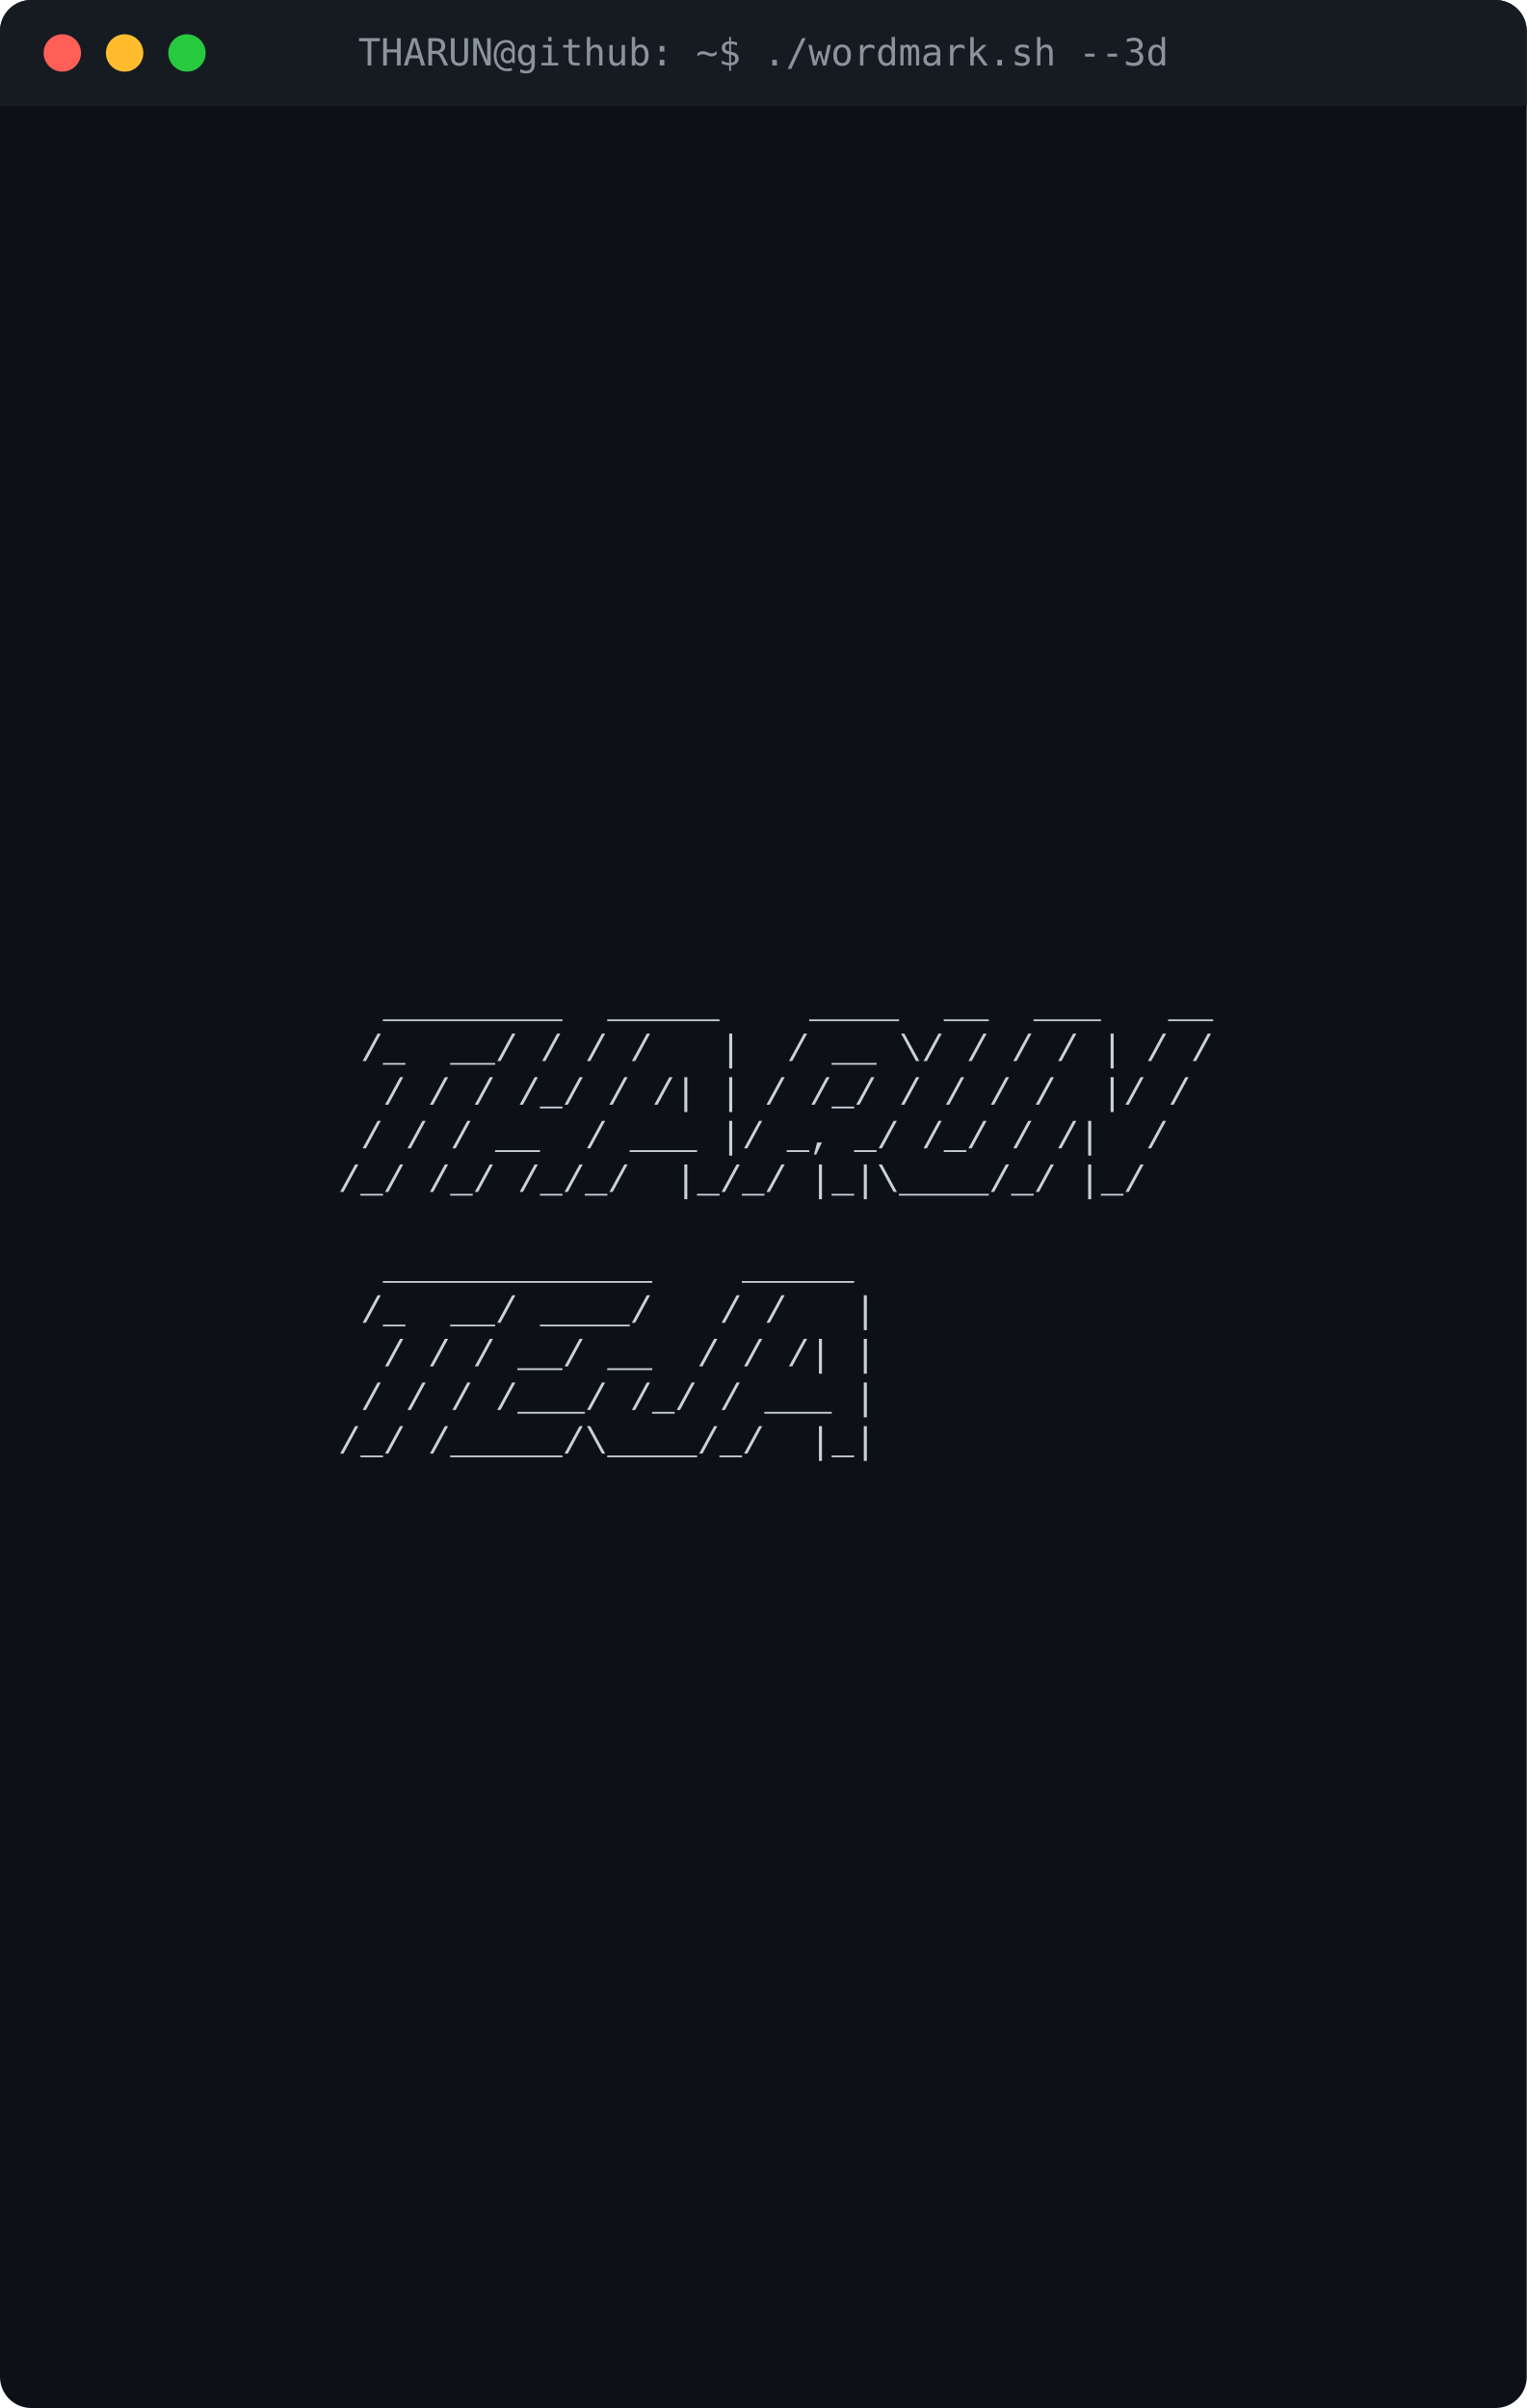
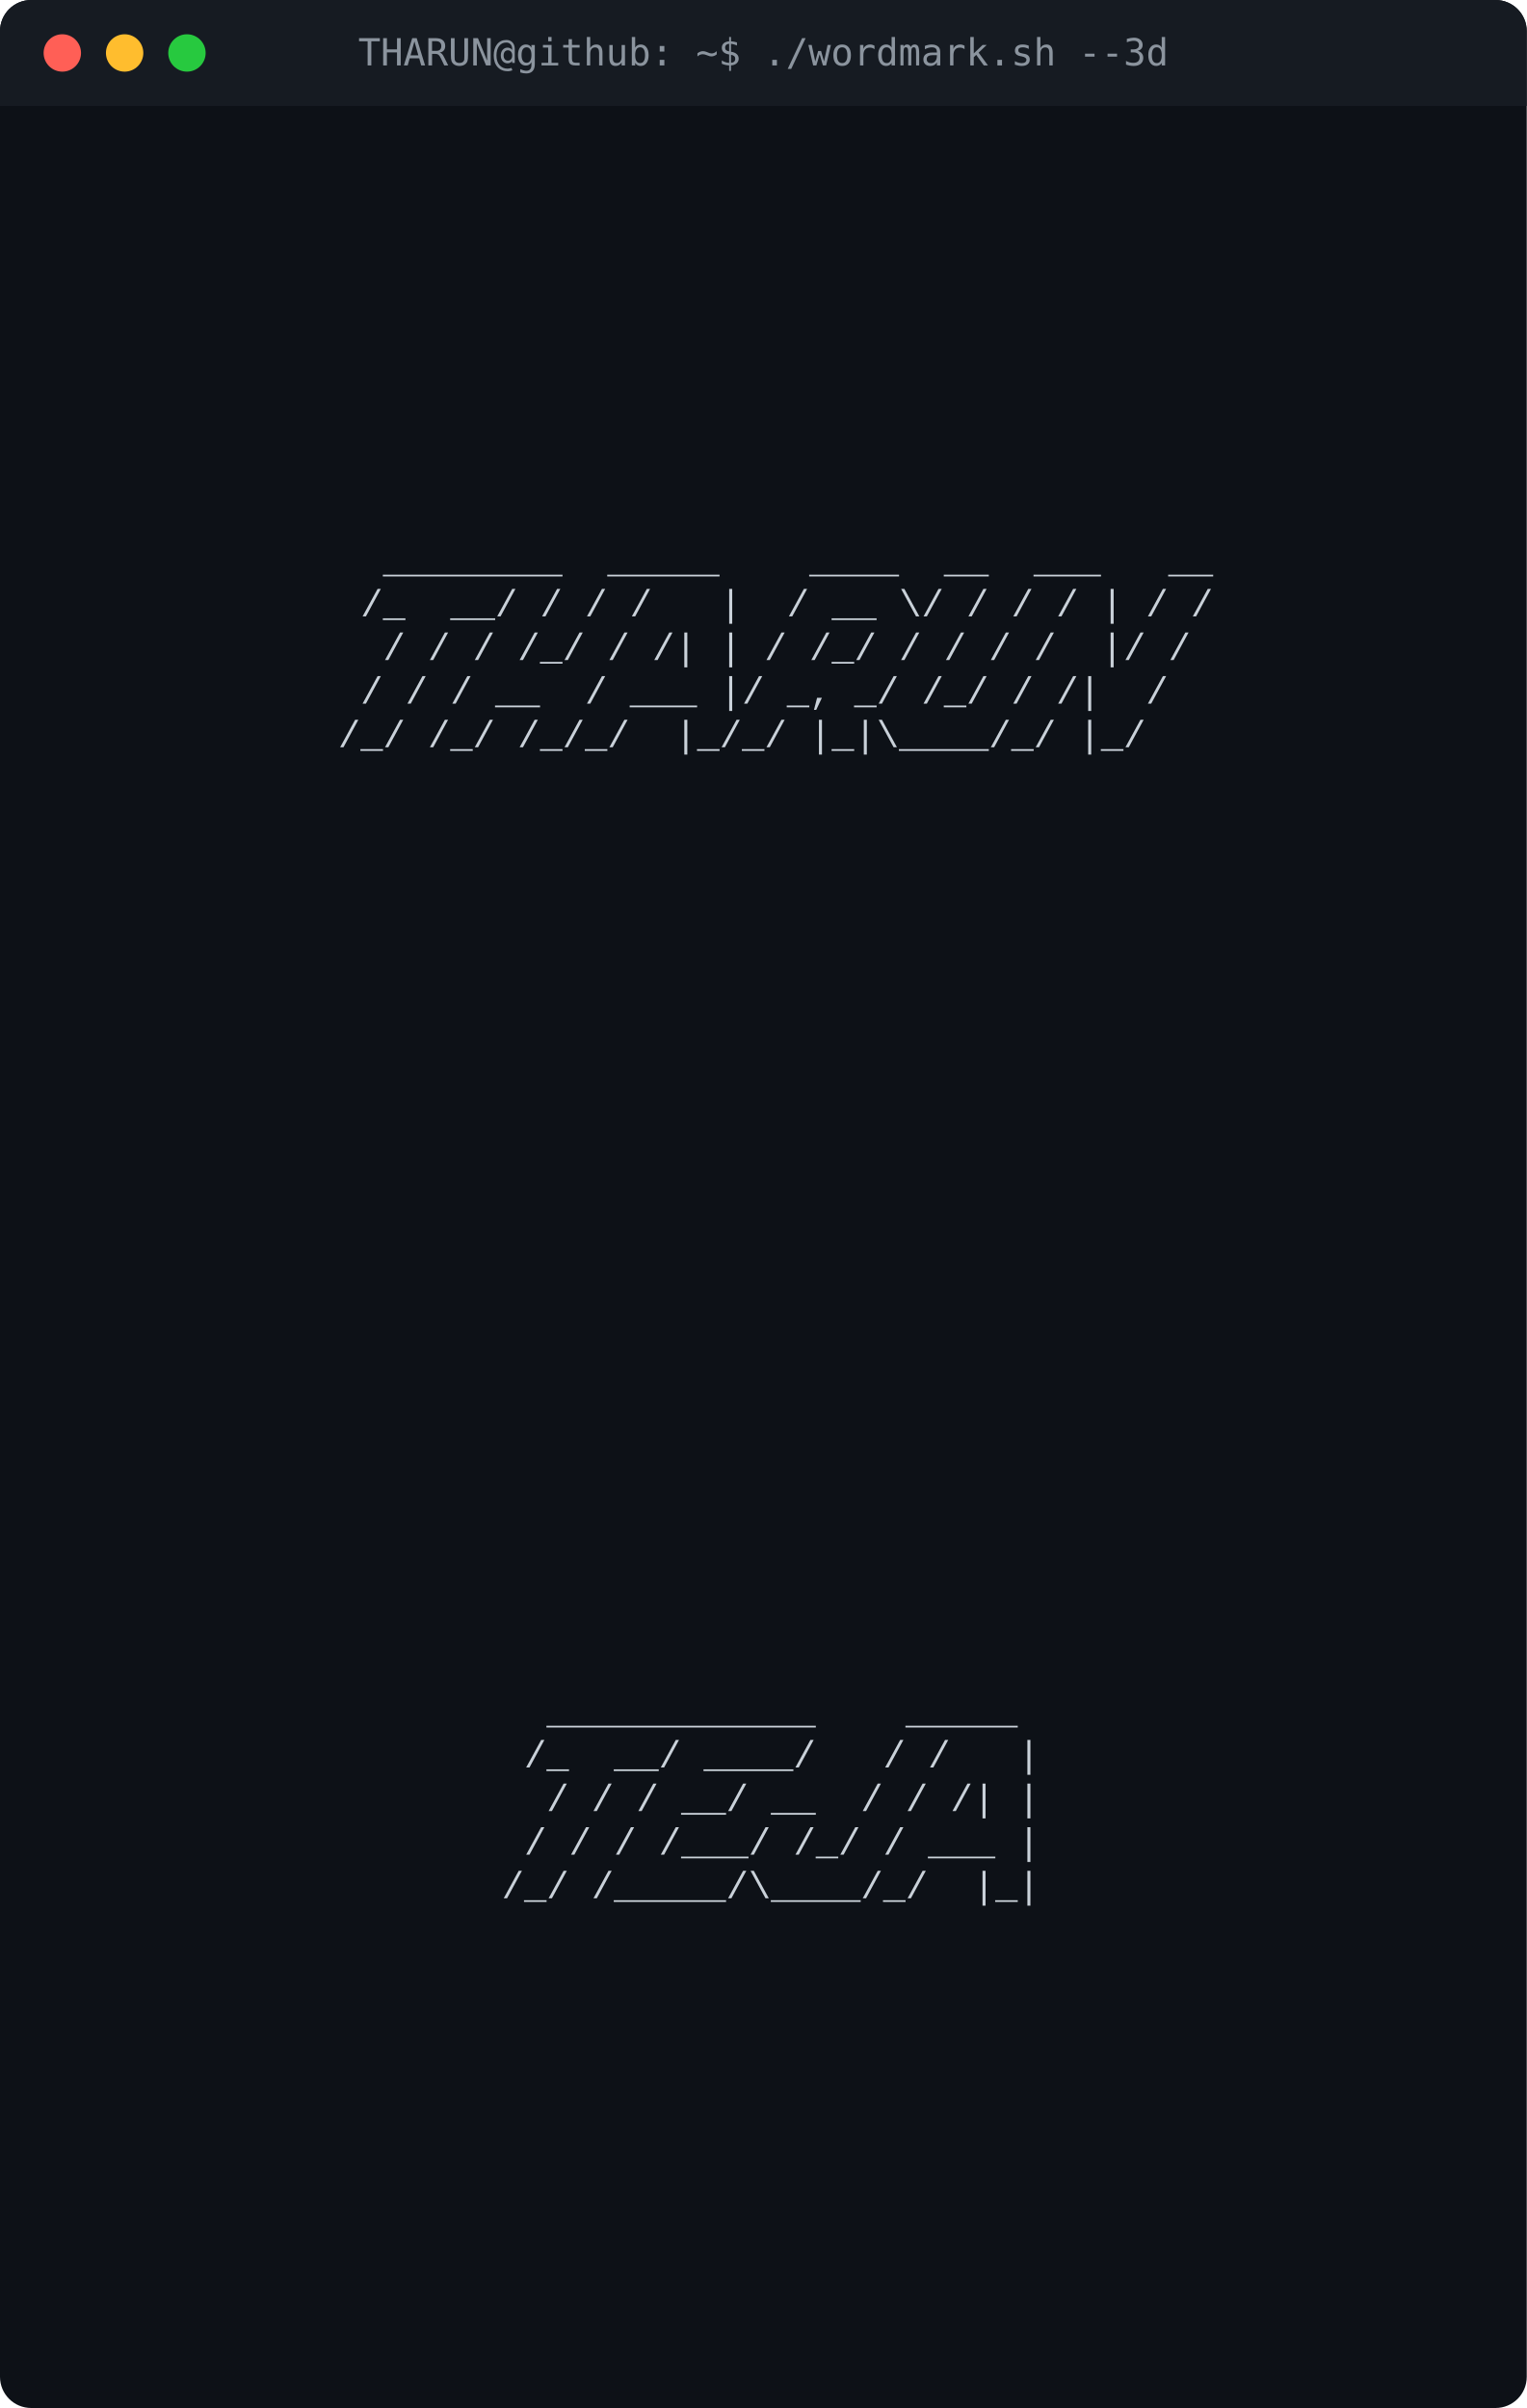
<svg xmlns="http://www.w3.org/2000/svg" viewBox="0 0 490 773" width="490" height="773">
  <rect width="490" height="773" rx="10" fill="#0d1117" />
  <path d="M0 10a10 10 0 0 1 10-10h470a10 10 0 0 1 10 10v24H0z" fill="#161b22" />
  <circle cx="20" cy="17.0" r="6" fill="#ff5f56" />
  <circle cx="40" cy="17.0" r="6" fill="#ffbd2e" />
  <circle cx="60" cy="17.0" r="6" fill="#27c93f" />
  <text x="245.0" y="21.0" text-anchor="middle" fill="#8b949e" font-family="ui-monospace,Menlo,Consolas,monospace" font-size="12">THARUN@github: ~$ ./wordmark.sh --3d</text>
  <g font-family="ui-monospace,SFMono-Regular,Menlo,Consolas,'Courier New',monospace" font-size="12" fill="#c9d1d9">
-     <text x="108.5" y="326.5" xml:space="preserve" style="white-space:pre;">  ________  _____    ____  __  ___   __</text>
-     <text x="108.5" y="340.5" xml:space="preserve" style="white-space:pre;"> /_  __/ / / /   |  / __ \/ / / / | / /</text>
-     <text x="108.5" y="354.5" xml:space="preserve" style="white-space:pre;">  / / / /_/ / /| | / /_/ / / / /  |/ / </text>
-     <text x="108.5" y="368.5" xml:space="preserve" style="white-space:pre;"> / / / __  / ___ |/ _, _/ /_/ / /|  /  </text>
-     <text x="108.5" y="382.5" xml:space="preserve" style="white-space:pre;">/_/ /_/ /_/_/  |_/_/ |_|\____/_/ |_/   </text>
-     <text x="108.5" y="396.5" xml:space="preserve" style="white-space:pre;">                                       </text>
-     <text x="108.5" y="410.5" xml:space="preserve" style="white-space:pre;">  ____________    _____ </text>
-     <text x="108.5" y="424.5" xml:space="preserve" style="white-space:pre;"> /_  __/ ____/   / /   |</text>
-     <text x="108.5" y="438.5" xml:space="preserve" style="white-space:pre;">  / / / __/ __  / / /| |</text>
-     <text x="108.5" y="452.5" xml:space="preserve" style="white-space:pre;"> / / / /___/ /_/ / ___ |</text>
-     <text x="108.5" y="466.5" xml:space="preserve" style="white-space:pre;">/_/ /_____/\____/_/  |_|</text>
+     <text x="108.5" y="183.75" xml:space="preserve" style="white-space:pre;">  ________  _____    ____  __  ___   __</text>
+     <text x="108.5" y="197.75" xml:space="preserve" style="white-space:pre;"> /_  __/ / / /   |  / __ \/ / / / | / /</text>
+     <text x="108.5" y="211.75" xml:space="preserve" style="white-space:pre;">  / / / /_/ / /| | / /_/ / / / /  |/ / </text>
+     <text x="108.5" y="225.75" xml:space="preserve" style="white-space:pre;"> / / / __  / ___ |/ _, _/ /_/ / /|  /  </text>
+     <text x="108.5" y="239.75" xml:space="preserve" style="white-space:pre;">/_/ /_/ /_/_/  |_/_/ |_|\____/_/ |_/   </text>
+     <text x="161.0" y="553.25" xml:space="preserve" style="white-space:pre;">  ____________    _____ </text>
+     <text x="161.0" y="567.25" xml:space="preserve" style="white-space:pre;"> /_  __/ ____/   / /   |</text>
+     <text x="161.0" y="581.25" xml:space="preserve" style="white-space:pre;">  / / / __/ __  / / /| |</text>
+     <text x="161.0" y="595.25" xml:space="preserve" style="white-space:pre;"> / / / /___/ /_/ / ___ |</text>
+     <text x="161.0" y="609.25" xml:space="preserve" style="white-space:pre;">/_/ /_____/\____/_/  |_|</text>
  </g>
</svg>
